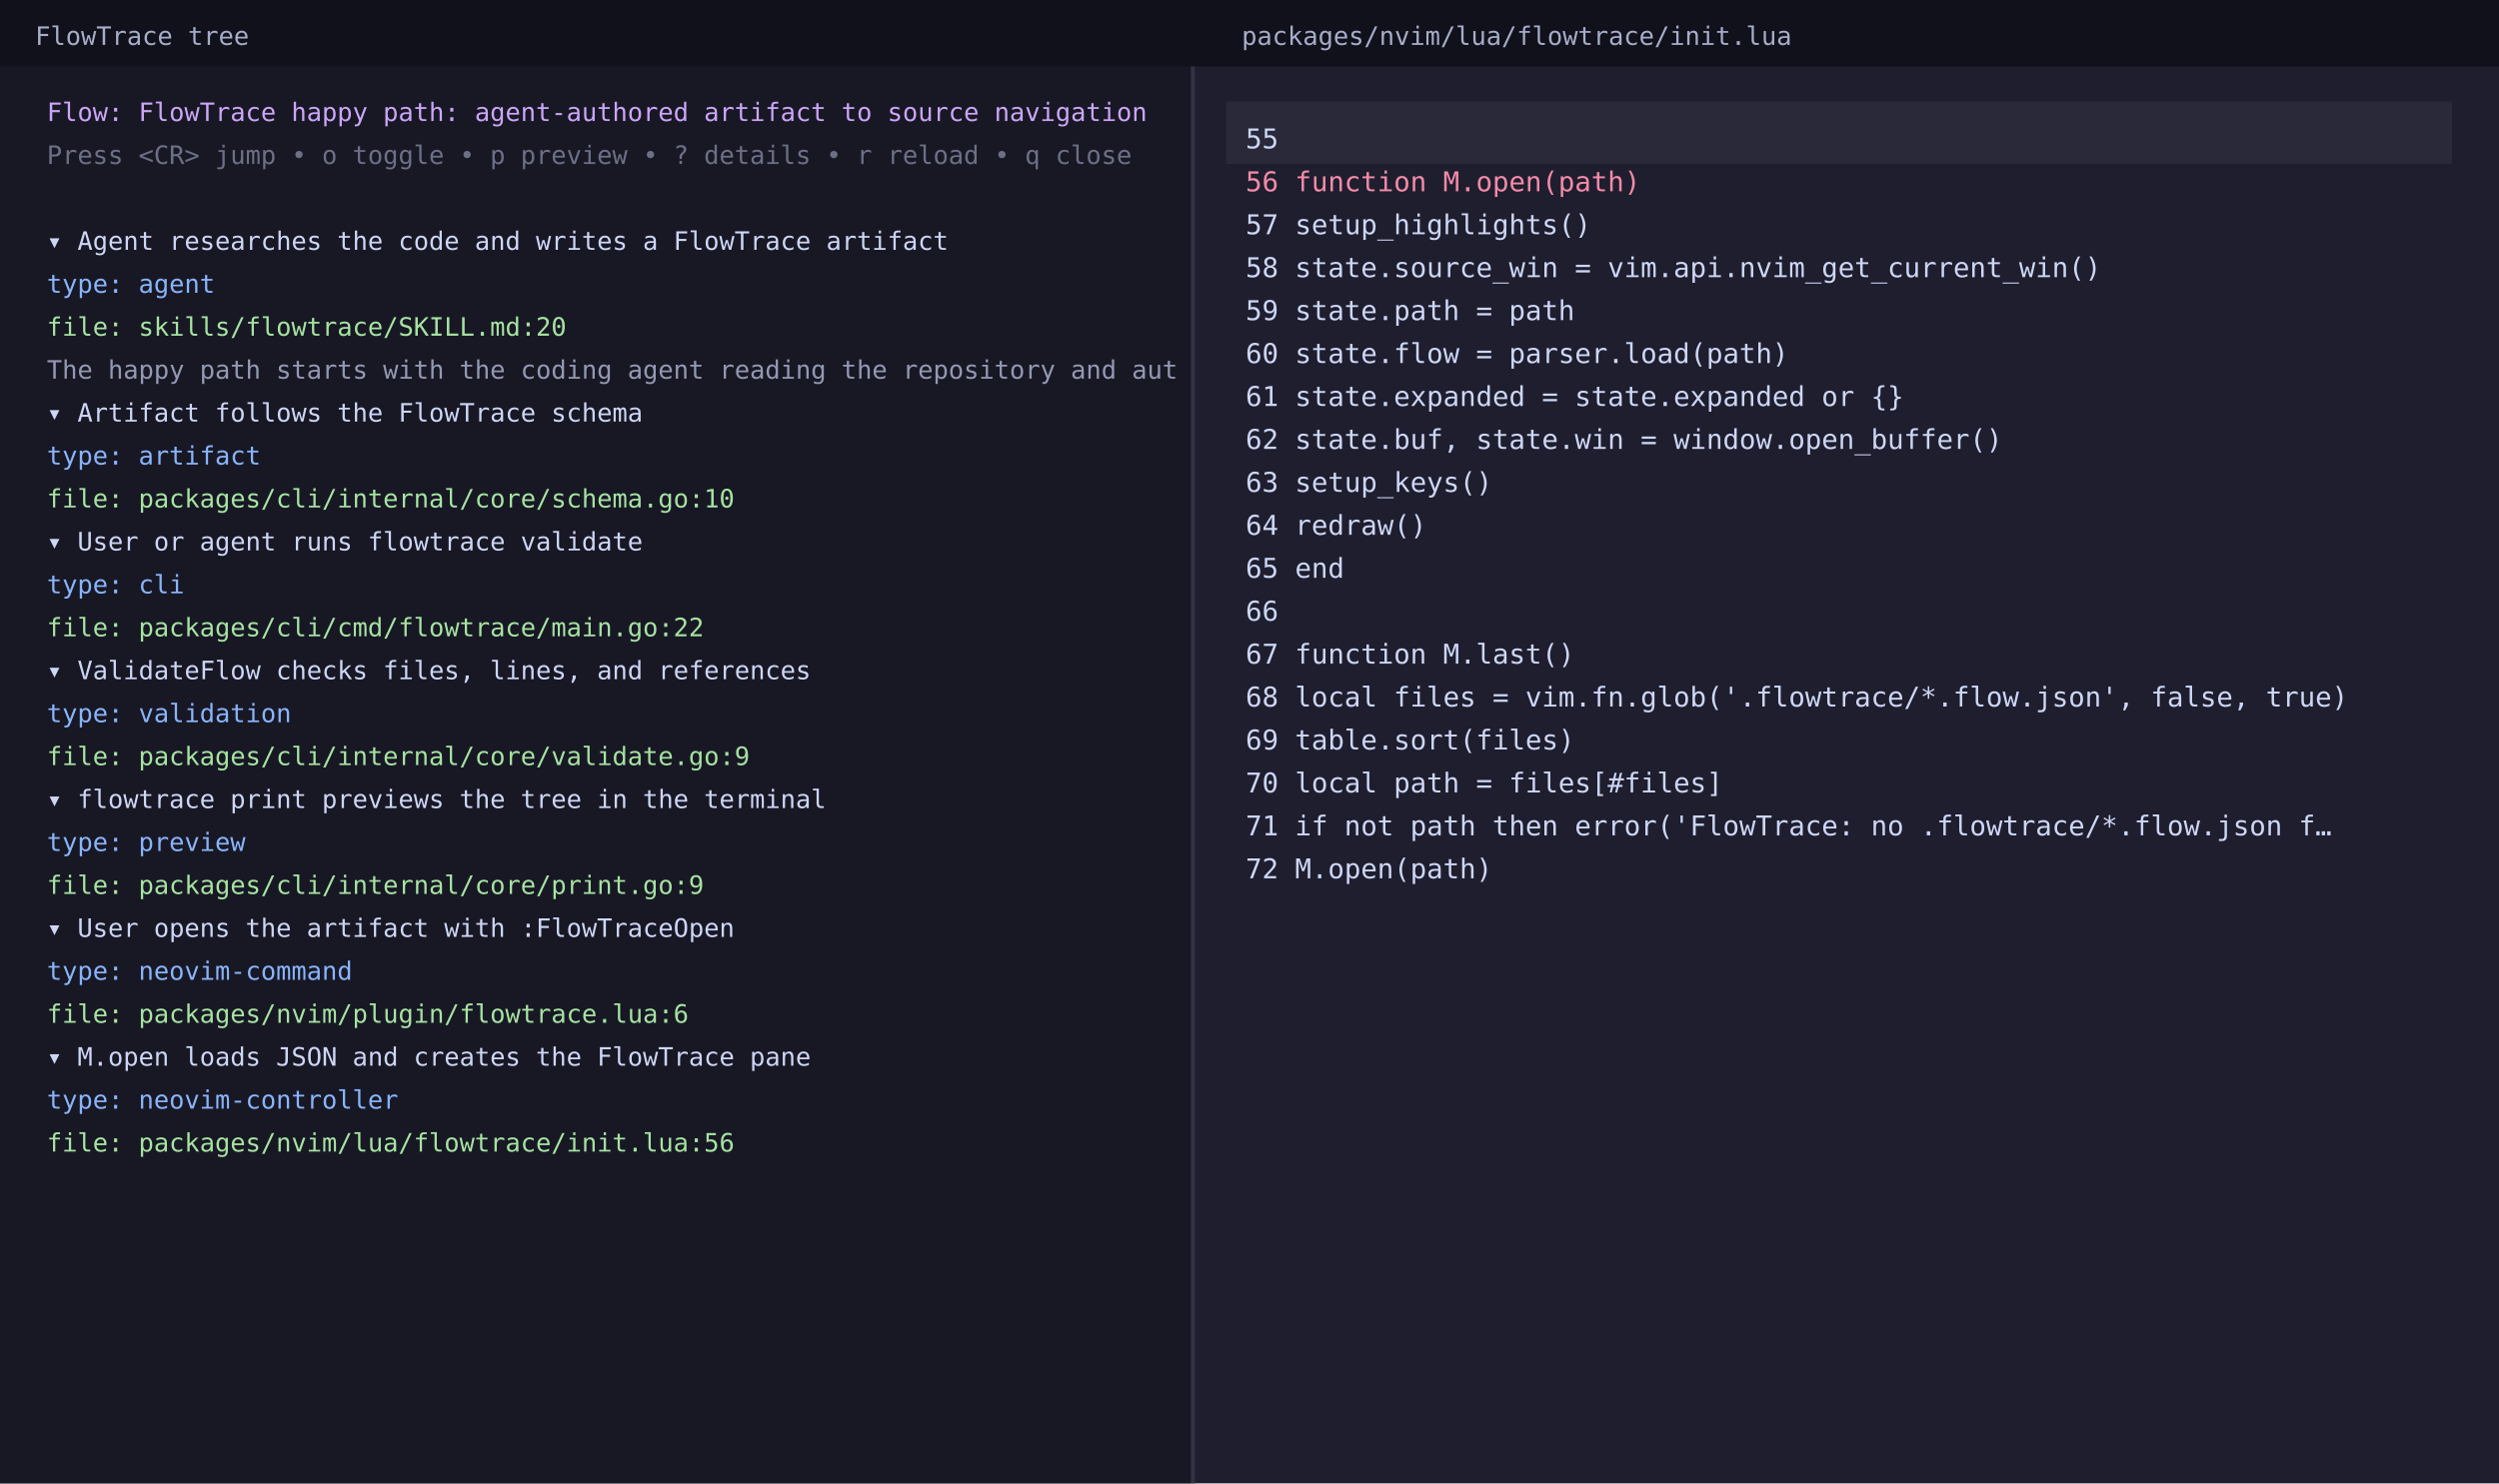
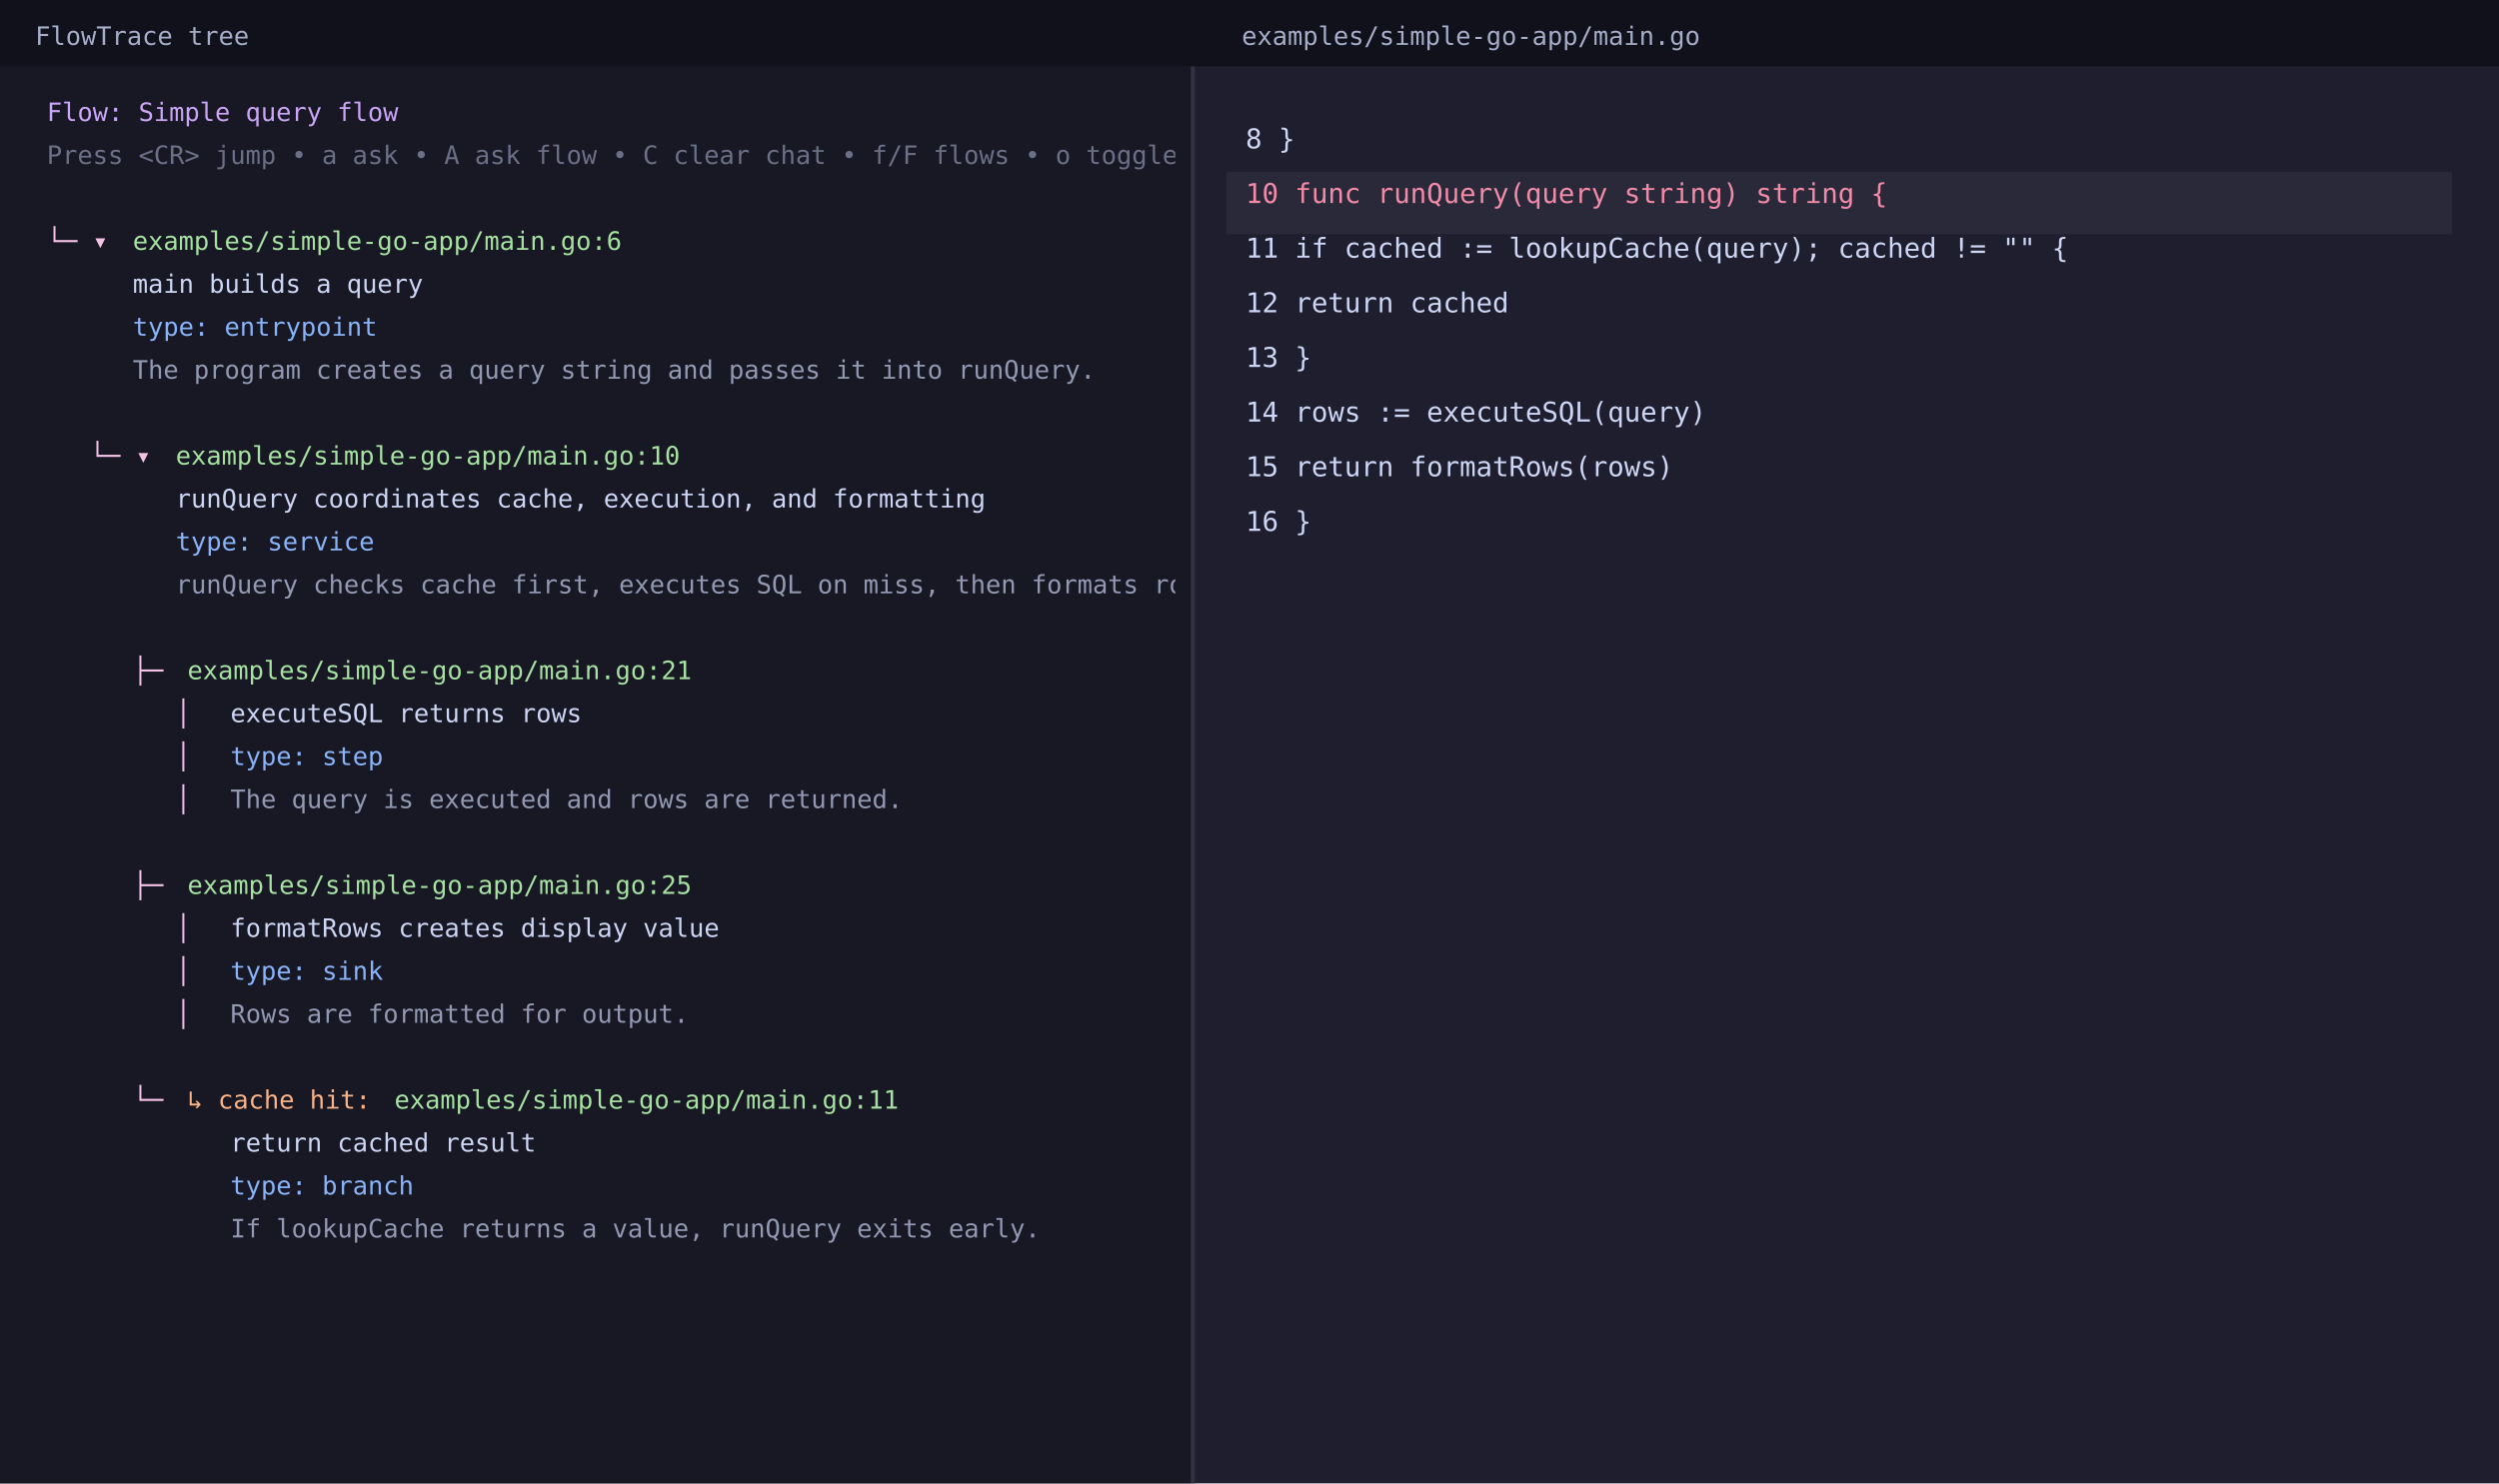
<svg xmlns="http://www.w3.org/2000/svg" width="1280" height="760" viewBox="0 0 1280 760">
  <defs>
    <clipPath id="leftClip">
      <rect x="0" y="34" width="602" height="726" />
    </clipPath>
    <clipPath id="rightClip">
      <rect x="628" y="34" width="628" height="726" />
    </clipPath>
  </defs>
  <rect width="100%" height="100%" fill="#1e1e2e" />
  <rect x="0" y="0" width="610" height="100%" fill="#181825" />
  <rect x="610" y="0" width="2" height="100%" fill="#313244" />
  <rect x="0" y="0" width="100%" height="34" fill="#11111b" />
  <text x="18" y="23" fill="#a6adc8" font-family="JetBrains Mono, SFMono-Regular, Consolas, monospace" font-size="13">FlowTrace tree</text>
-   <text x="636" y="23" fill="#a6adc8" font-family="JetBrains Mono, SFMono-Regular, Consolas, monospace" font-size="13">packages/nvim/lua/flowtrace/init.lua</text>
-   <g clip-path="url(#leftClip)">
-     <text x="24" y="62" fill="#cba6f7" font-family="JetBrains Mono, SFMono-Regular, Consolas, monospace" font-size="13">Flow: FlowTrace happy path: agent-authored artifact to source navigation</text>
-     <text x="24" y="84" fill="#6c7086" font-family="JetBrains Mono, SFMono-Regular, Consolas, monospace" font-size="13">Press &lt;CR&gt; jump • o toggle • p preview • ? details • r reload • q close</text>
-     <text x="24" y="106" fill="#cdd6f4" font-family="JetBrains Mono, SFMono-Regular, Consolas, monospace" font-size="13" />
-     <text x="24" y="128" fill="#cdd6f4" font-family="JetBrains Mono, SFMono-Regular, Consolas, monospace" font-size="13">▾ Agent researches the code and writes a FlowTrace artifact</text>
-     <text x="24" y="150" fill="#89b4fa" font-family="JetBrains Mono, SFMono-Regular, Consolas, monospace" font-size="13">  type: agent</text>
-     <text x="24" y="172" fill="#a6e3a1" font-family="JetBrains Mono, SFMono-Regular, Consolas, monospace" font-size="13">  file: skills/flowtrace/SKILL.md:20</text>
-     <text x="24" y="194" fill="#9399b2" font-family="JetBrains Mono, SFMono-Regular, Consolas, monospace" font-size="13">  The happy path starts with the coding agent reading the repository and authoring the JSON.</text>
-     <text x="24" y="216" fill="#cdd6f4" font-family="JetBrains Mono, SFMono-Regular, Consolas, monospace" font-size="13">  ▾ Artifact follows the FlowTrace schema</text>
-     <text x="24" y="238" fill="#89b4fa" font-family="JetBrains Mono, SFMono-Regular, Consolas, monospace" font-size="13">    type: artifact</text>
-     <text x="24" y="260" fill="#a6e3a1" font-family="JetBrains Mono, SFMono-Regular, Consolas, monospace" font-size="13">    file: packages/cli/internal/core/schema.go:10</text>
-     <text x="24" y="282" fill="#cdd6f4" font-family="JetBrains Mono, SFMono-Regular, Consolas, monospace" font-size="13">    ▾ User or agent runs flowtrace validate</text>
-     <text x="24" y="304" fill="#89b4fa" font-family="JetBrains Mono, SFMono-Regular, Consolas, monospace" font-size="13">      type: cli</text>
-     <text x="24" y="326" fill="#a6e3a1" font-family="JetBrains Mono, SFMono-Regular, Consolas, monospace" font-size="13">      file: packages/cli/cmd/flowtrace/main.go:22</text>
-     <text x="24" y="348" fill="#cdd6f4" font-family="JetBrains Mono, SFMono-Regular, Consolas, monospace" font-size="13">      ▾ ValidateFlow checks files, lines, and references</text>
-     <text x="24" y="370" fill="#89b4fa" font-family="JetBrains Mono, SFMono-Regular, Consolas, monospace" font-size="13">        type: validation</text>
-     <text x="24" y="392" fill="#a6e3a1" font-family="JetBrains Mono, SFMono-Regular, Consolas, monospace" font-size="13">        file: packages/cli/internal/core/validate.go:9</text>
-     <text x="24" y="414" fill="#cdd6f4" font-family="JetBrains Mono, SFMono-Regular, Consolas, monospace" font-size="13">        ▾ flowtrace print previews the tree in the terminal</text>
-     <text x="24" y="436" fill="#89b4fa" font-family="JetBrains Mono, SFMono-Regular, Consolas, monospace" font-size="13">          type: preview</text>
-     <text x="24" y="458" fill="#a6e3a1" font-family="JetBrains Mono, SFMono-Regular, Consolas, monospace" font-size="13">          file: packages/cli/internal/core/print.go:9</text>
-     <text x="24" y="480" fill="#cdd6f4" font-family="JetBrains Mono, SFMono-Regular, Consolas, monospace" font-size="13">          ▾ User opens the artifact with :FlowTraceOpen</text>
-     <text x="24" y="502" fill="#89b4fa" font-family="JetBrains Mono, SFMono-Regular, Consolas, monospace" font-size="13">            type: neovim-command</text>
-     <text x="24" y="524" fill="#a6e3a1" font-family="JetBrains Mono, SFMono-Regular, Consolas, monospace" font-size="13">            file: packages/nvim/plugin/flowtrace.lua:6</text>
-     <text x="24" y="546" fill="#cdd6f4" font-family="JetBrains Mono, SFMono-Regular, Consolas, monospace" font-size="13">            ▾ M.open loads JSON and creates the FlowTrace pane</text>
-     <text x="24" y="568" fill="#89b4fa" font-family="JetBrains Mono, SFMono-Regular, Consolas, monospace" font-size="13">              type: neovim-controller</text>
-     <text x="24" y="590" fill="#a6e3a1" font-family="JetBrains Mono, SFMono-Regular, Consolas, monospace" font-size="13">              file: packages/nvim/lua/flowtrace/init.lua:56</text>
+   <text x="636" y="23" fill="#a6adc8" font-family="JetBrains Mono, SFMono-Regular, Consolas, monospace" font-size="13">examples/simple-go-app/main.go</text>
+   <g clip-path="url(#leftClip)" font-family="JetBrains Mono, SFMono-Regular, Consolas, monospace" font-size="13">
+     <text x="24" y="62" fill="#cba6f7">Flow: Simple query flow</text>
+     <text x="24" y="84" fill="#6c7086">Press &lt;CR&gt; jump • a ask • A ask flow • C clear chat • f/F flows • o toggle • q close</text>
+     <text x="24" y="128" fill="#f5c2e7">└─ ▾</text>
+     <text x="68" y="128" fill="#a6e3a1">examples/simple-go-app/main.go:6</text>
+     <text x="68" y="150" fill="#cdd6f4">main builds a query</text>
+     <text x="68" y="172" fill="#89b4fa">type: entrypoint</text>
+     <text x="68" y="194" fill="#9399b2">The program creates a query string and passes it into runQuery.</text>
+     <text x="46" y="238" fill="#f5c2e7">└─ ▾</text>
+     <text x="90" y="238" fill="#a6e3a1">examples/simple-go-app/main.go:10</text>
+     <text x="90" y="260" fill="#cdd6f4">runQuery coordinates cache, execution, and formatting</text>
+     <text x="90" y="282" fill="#89b4fa">type: service</text>
+     <text x="90" y="304" fill="#9399b2">runQuery checks cache first, executes SQL on miss, then formats rows.</text>
+     <text x="68" y="348" fill="#f5c2e7">├─</text>
+     <text x="96" y="348" fill="#a6e3a1">examples/simple-go-app/main.go:21</text>
+     <text x="90" y="370" fill="#f5c2e7">│</text>
+     <text x="118" y="370" fill="#cdd6f4">executeSQL returns rows</text>
+     <text x="90" y="392" fill="#f5c2e7">│</text>
+     <text x="118" y="392" fill="#89b4fa">type: step</text>
+     <text x="90" y="414" fill="#f5c2e7">│</text>
+     <text x="118" y="414" fill="#9399b2">The query is executed and rows are returned.</text>
+     <text x="68" y="458" fill="#f5c2e7">├─</text>
+     <text x="96" y="458" fill="#a6e3a1">examples/simple-go-app/main.go:25</text>
+     <text x="90" y="480" fill="#f5c2e7">│</text>
+     <text x="118" y="480" fill="#cdd6f4">formatRows creates display value</text>
+     <text x="90" y="502" fill="#f5c2e7">│</text>
+     <text x="118" y="502" fill="#89b4fa">type: sink</text>
+     <text x="90" y="524" fill="#f5c2e7">│</text>
+     <text x="118" y="524" fill="#9399b2">Rows are formatted for output.</text>
+     <text x="68" y="568" fill="#f5c2e7">└─</text>
+     <text x="96" y="568" fill="#fab387">↳ cache hit:</text>
+     <text x="202" y="568" fill="#a6e3a1">examples/simple-go-app/main.go:11</text>
+     <text x="118" y="590" fill="#cdd6f4">return cached result</text>
+     <text x="118" y="612" fill="#89b4fa">type: branch</text>
+     <text x="118" y="634" fill="#9399b2">If lookupCache returns a value, runQuery exits early.</text>
  </g>
-   <g clip-path="url(#rightClip)">
-     <rect x="628" y="52" width="628" height="32" fill="#313244" opacity="0.55" />
-     <text x="638" y="76" fill="#cdd6f4" font-family="JetBrains Mono, SFMono-Regular, Consolas, monospace" font-size="14"> 55  </text>
-     <text x="638" y="98" fill="#f38ba8" font-family="JetBrains Mono, SFMono-Regular, Consolas, monospace" font-size="14"> 56  function M.open(path)</text>
-     <text x="638" y="120" fill="#cdd6f4" font-family="JetBrains Mono, SFMono-Regular, Consolas, monospace" font-size="14"> 57    setup_highlights()</text>
-     <text x="638" y="142" fill="#cdd6f4" font-family="JetBrains Mono, SFMono-Regular, Consolas, monospace" font-size="14"> 58    state.source_win = vim.api.nvim_get_current_win()</text>
-     <text x="638" y="164" fill="#cdd6f4" font-family="JetBrains Mono, SFMono-Regular, Consolas, monospace" font-size="14"> 59    state.path = path</text>
-     <text x="638" y="186" fill="#cdd6f4" font-family="JetBrains Mono, SFMono-Regular, Consolas, monospace" font-size="14"> 60    state.flow = parser.load(path)</text>
-     <text x="638" y="208" fill="#cdd6f4" font-family="JetBrains Mono, SFMono-Regular, Consolas, monospace" font-size="14"> 61    state.expanded = state.expanded or {}</text>
-     <text x="638" y="230" fill="#cdd6f4" font-family="JetBrains Mono, SFMono-Regular, Consolas, monospace" font-size="14"> 62    state.buf, state.win = window.open_buffer()</text>
-     <text x="638" y="252" fill="#cdd6f4" font-family="JetBrains Mono, SFMono-Regular, Consolas, monospace" font-size="14"> 63    setup_keys()</text>
-     <text x="638" y="274" fill="#cdd6f4" font-family="JetBrains Mono, SFMono-Regular, Consolas, monospace" font-size="14"> 64    redraw()</text>
-     <text x="638" y="296" fill="#cdd6f4" font-family="JetBrains Mono, SFMono-Regular, Consolas, monospace" font-size="14"> 65  end</text>
-     <text x="638" y="318" fill="#cdd6f4" font-family="JetBrains Mono, SFMono-Regular, Consolas, monospace" font-size="14"> 66  </text>
-     <text x="638" y="340" fill="#cdd6f4" font-family="JetBrains Mono, SFMono-Regular, Consolas, monospace" font-size="14"> 67  function M.last()</text>
-     <text x="638" y="362" fill="#cdd6f4" font-family="JetBrains Mono, SFMono-Regular, Consolas, monospace" font-size="14"> 68    local files = vim.fn.glob('.flowtrace/*.flow.json', false, true)</text>
-     <text x="638" y="384" fill="#cdd6f4" font-family="JetBrains Mono, SFMono-Regular, Consolas, monospace" font-size="14"> 69    table.sort(files)</text>
-     <text x="638" y="406" fill="#cdd6f4" font-family="JetBrains Mono, SFMono-Regular, Consolas, monospace" font-size="14"> 70    local path = files[#files]</text>
-     <text x="638" y="428" fill="#cdd6f4" font-family="JetBrains Mono, SFMono-Regular, Consolas, monospace" font-size="14"> 71    if not path then error('FlowTrace: no .flowtrace/*.flow.json f…</text>
-     <text x="638" y="450" fill="#cdd6f4" font-family="JetBrains Mono, SFMono-Regular, Consolas, monospace" font-size="14"> 72    M.open(path)</text>
+   <g clip-path="url(#rightClip)" font-family="JetBrains Mono, SFMono-Regular, Consolas, monospace" font-size="14">
+     <rect x="628" y="88" width="628" height="32" fill="#313244" opacity="0.55" />
+     <text x="638" y="76" fill="#cdd6f4">  8  }</text>
+     <text x="638" y="104" fill="#f38ba8"> 10  func runQuery(query string) string {</text>
+     <text x="638" y="132" fill="#cdd6f4"> 11    if cached := lookupCache(query); cached != "" {</text>
+     <text x="638" y="160" fill="#cdd6f4"> 12      return cached</text>
+     <text x="638" y="188" fill="#cdd6f4"> 13    }</text>
+     <text x="638" y="216" fill="#cdd6f4"> 14    rows := executeSQL(query)</text>
+     <text x="638" y="244" fill="#cdd6f4"> 15    return formatRows(rows)</text>
+     <text x="638" y="272" fill="#cdd6f4"> 16  }</text>
  </g>
</svg>
